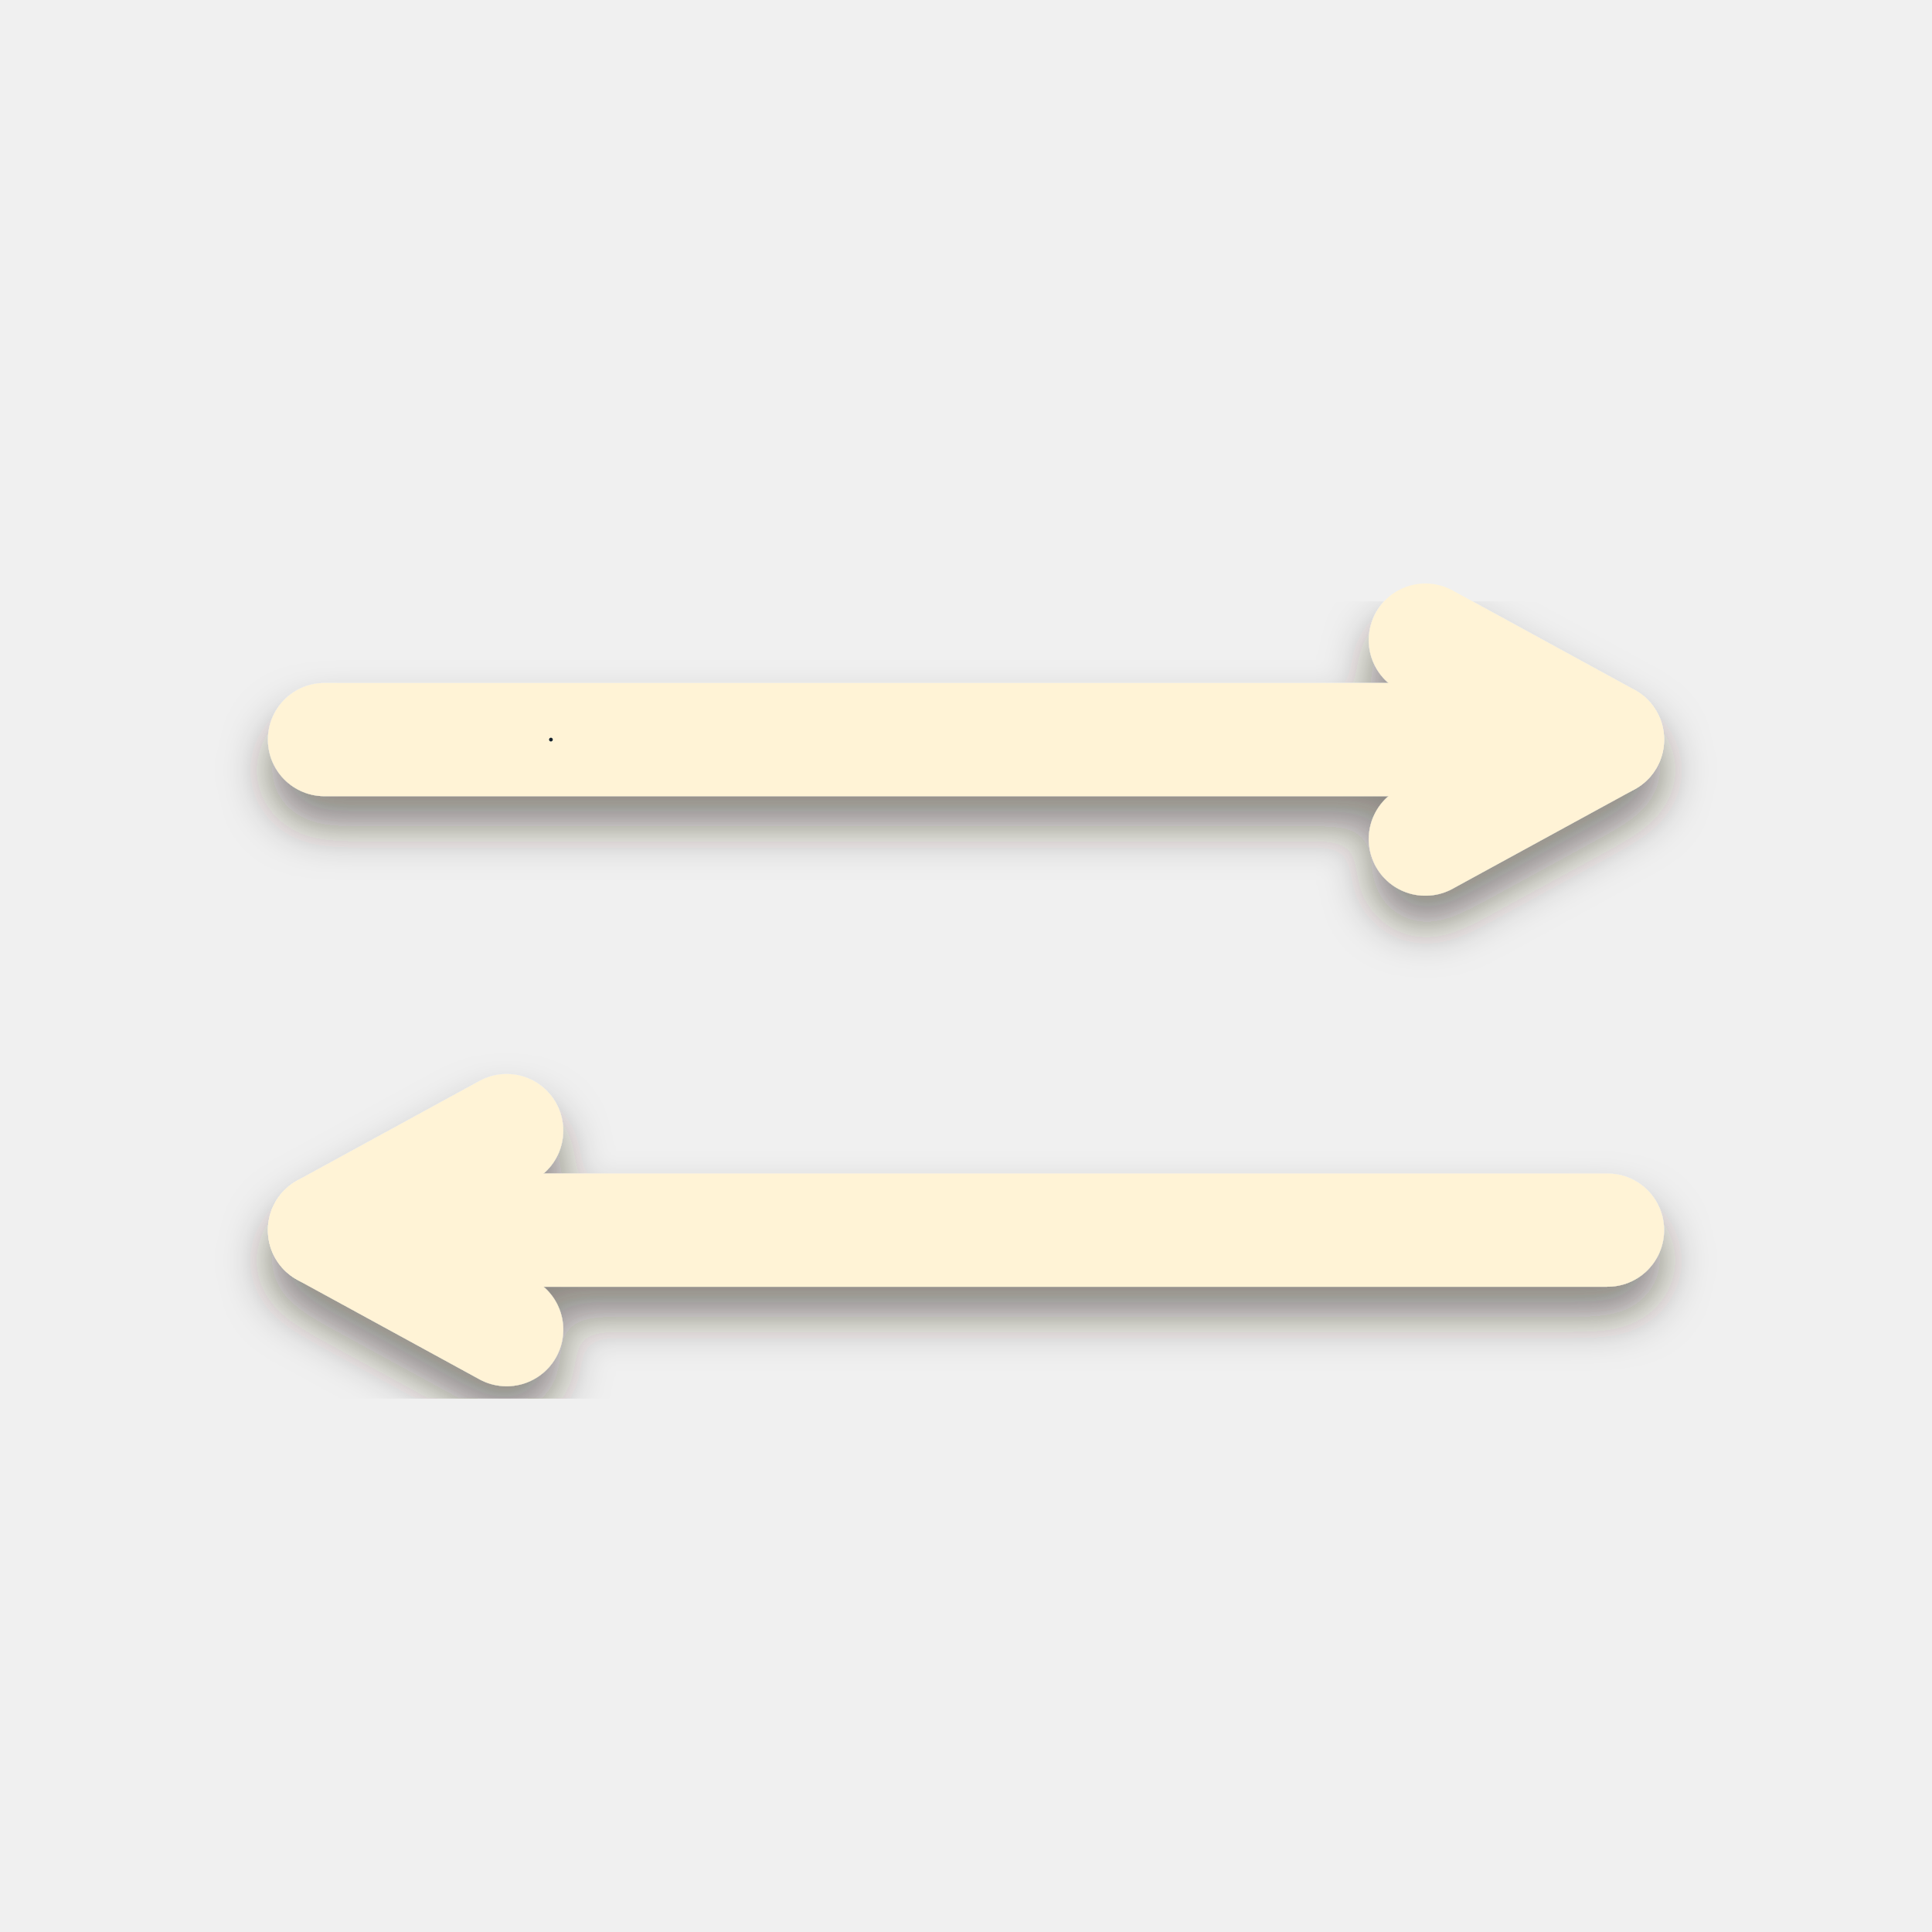
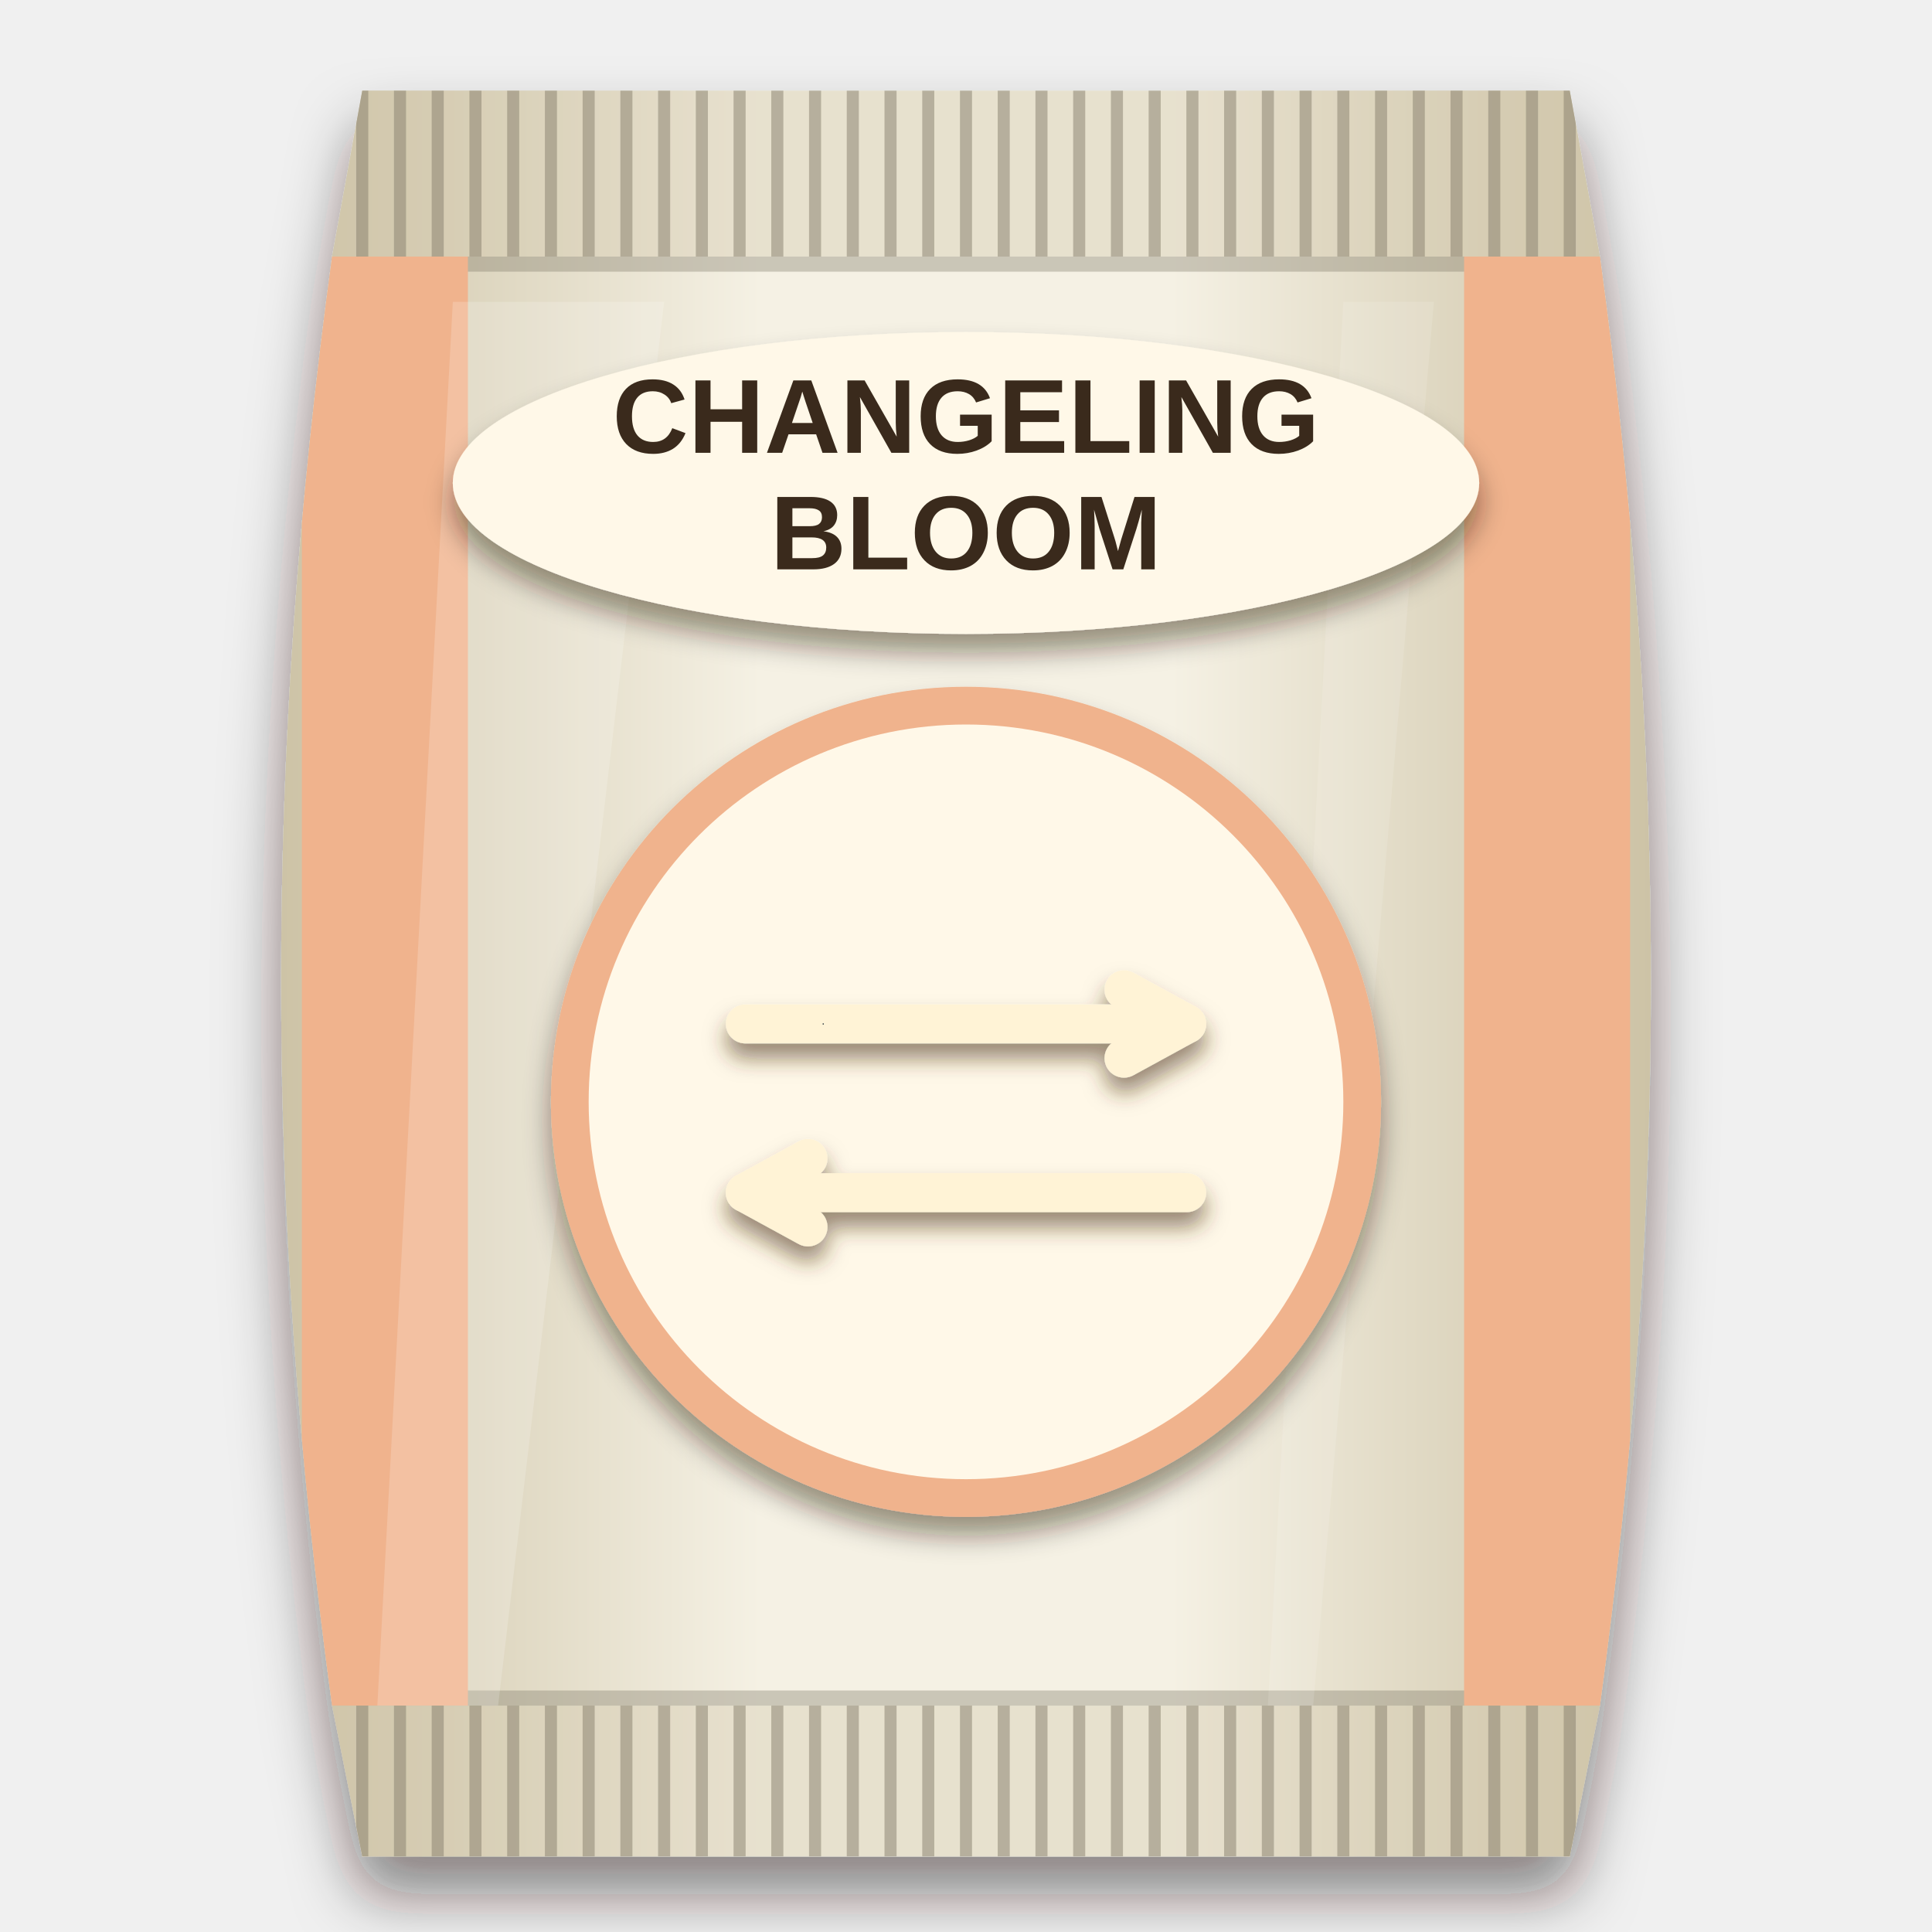
<svg xmlns="http://www.w3.org/2000/svg" viewBox="0 0 256 256" width="256" height="256">
  <defs>
-     <filter id="ms" x="-20%%" y="-20%%" width="140%%" height="150%%">
-       <feDropShadow dx="0" dy="4" stdDeviation="3" flood-color="#2a1a0c" flood-opacity="0.5" />
+     <clipPath id="bagclip">
+       <path d="M48 12 H208 L212 34 C221 100 221 160 212 226 L208 246 H48 L44 226 C35 160 35 100 44 34 Z" />
+     </clipPath>
+     <linearGradient id="bagfill" x1="0" y1="0" x2="1" y2="0">
+       <stop offset="0" stop-color="#cdc3a6" />
+       <stop offset="0.35" stop-color="#f5f1e4" />
+       <stop offset="0.65" stop-color="#f5f1e4" />
+       <stop offset="1" stop-color="#cdc3a6" />
+     </linearGradient>
+     <filter id="soft" x="-20%" y="-10%" width="140%" height="125%">
+       <feDropShadow dx="0" dy="5" stdDeviation="4" flood-color="#1a0f08" flood-opacity="0.5" />
+     </filter>
+     <filter id="lab" x="-20%" y="-20%" width="140%" height="150%">
+       <feDropShadow dx="0" dy="2.5" stdDeviation="1.8" flood-color="#2a1a0c" flood-opacity="0.45" />
+     </filter>
+     <filter id="ms" x="-20%" y="-20%" width="140%" height="150%">
+       <feDropShadow dx="0" dy="2" stdDeviation="1.4" flood-color="#4a2e10" flood-opacity="0.55" />
    </filter>
  </defs>
+   <g filter="url(#soft)">
+     <path d="M48 12 H208 L212 34 C221 100 221 160 212 226 L208 246 H48 L44 226 C35 160 35 100 44 34 Z" fill="url(#bagfill)" />
+   </g>
+   <g clip-path="url(#bagclip)">
+     <rect x="40" y="12" width="176" height="22" fill="#cdc3a6" opacity="0.35" />
+     <path d="M48 12 V34" stroke="#857e6b" stroke-width="1.6" opacity="0.5" />
+     <path d="M53 12 V34" stroke="#857e6b" stroke-width="1.6" opacity="0.5" />
+     <path d="M58 12 V34" stroke="#857e6b" stroke-width="1.6" opacity="0.5" />
+     <path d="M63 12 V34" stroke="#857e6b" stroke-width="1.6" opacity="0.5" />
+     <path d="M68 12 V34" stroke="#857e6b" stroke-width="1.6" opacity="0.5" />
+     <path d="M73 12 V34" stroke="#857e6b" stroke-width="1.6" opacity="0.5" />
+     <path d="M78 12 V34" stroke="#857e6b" stroke-width="1.6" opacity="0.5" />
+     <path d="M83 12 V34" stroke="#857e6b" stroke-width="1.6" opacity="0.5" />
+     <path d="M88 12 V34" stroke="#857e6b" stroke-width="1.6" opacity="0.5" />
+     <path d="M93 12 V34" stroke="#857e6b" stroke-width="1.6" opacity="0.5" />
+     <path d="M98 12 V34" stroke="#857e6b" stroke-width="1.6" opacity="0.5" />
+     <path d="M103 12 V34" stroke="#857e6b" stroke-width="1.6" opacity="0.5" />
+     <path d="M108 12 V34" stroke="#857e6b" stroke-width="1.6" opacity="0.5" />
+     <path d="M113 12 V34" stroke="#857e6b" stroke-width="1.6" opacity="0.5" />
+     <path d="M118 12 V34" stroke="#857e6b" stroke-width="1.6" opacity="0.5" />
+     <path d="M123 12 V34" stroke="#857e6b" stroke-width="1.6" opacity="0.5" />
+     <path d="M128 12 V34" stroke="#857e6b" stroke-width="1.6" opacity="0.5" />
+     <path d="M133 12 V34" stroke="#857e6b" stroke-width="1.6" opacity="0.5" />
+     <path d="M138 12 V34" stroke="#857e6b" stroke-width="1.6" opacity="0.5" />
+     <path d="M143 12 V34" stroke="#857e6b" stroke-width="1.6" opacity="0.5" />
+     <path d="M148 12 V34" stroke="#857e6b" stroke-width="1.6" opacity="0.5" />
+     <path d="M153 12 V34" stroke="#857e6b" stroke-width="1.6" opacity="0.5" />
+     <path d="M158 12 V34" stroke="#857e6b" stroke-width="1.6" opacity="0.5" />
+     <path d="M163 12 V34" stroke="#857e6b" stroke-width="1.6" opacity="0.5" />
+     <path d="M168 12 V34" stroke="#857e6b" stroke-width="1.6" opacity="0.5" />
+     <path d="M173 12 V34" stroke="#857e6b" stroke-width="1.6" opacity="0.5" />
+     <path d="M178 12 V34" stroke="#857e6b" stroke-width="1.6" opacity="0.5" />
+     <path d="M183 12 V34" stroke="#857e6b" stroke-width="1.6" opacity="0.5" />
+     <path d="M188 12 V34" stroke="#857e6b" stroke-width="1.6" opacity="0.5" />
+     <path d="M193 12 V34" stroke="#857e6b" stroke-width="1.6" opacity="0.5" />
+     <path d="M198 12 V34" stroke="#857e6b" stroke-width="1.6" opacity="0.5" />
+     <path d="M203 12 V34" stroke="#857e6b" stroke-width="1.6" opacity="0.5" />
+     <path d="M208 12 V34" stroke="#857e6b" stroke-width="1.6" opacity="0.5" />
+     <rect x="40" y="226" width="176" height="20" fill="#cdc3a6" opacity="0.35" />
+     <path d="M48 226 V246" stroke="#857e6b" stroke-width="1.6" opacity="0.5" />
+     <path d="M53 226 V246" stroke="#857e6b" stroke-width="1.6" opacity="0.5" />
+     <path d="M58 226 V246" stroke="#857e6b" stroke-width="1.6" opacity="0.5" />
+     <path d="M63 226 V246" stroke="#857e6b" stroke-width="1.6" opacity="0.5" />
+     <path d="M68 226 V246" stroke="#857e6b" stroke-width="1.6" opacity="0.5" />
+     <path d="M73 226 V246" stroke="#857e6b" stroke-width="1.6" opacity="0.5" />
+     <path d="M78 226 V246" stroke="#857e6b" stroke-width="1.6" opacity="0.5" />
+     <path d="M83 226 V246" stroke="#857e6b" stroke-width="1.6" opacity="0.5" />
+     <path d="M88 226 V246" stroke="#857e6b" stroke-width="1.6" opacity="0.5" />
+     <path d="M93 226 V246" stroke="#857e6b" stroke-width="1.6" opacity="0.5" />
+     <path d="M98 226 V246" stroke="#857e6b" stroke-width="1.6" opacity="0.5" />
+     <path d="M103 226 V246" stroke="#857e6b" stroke-width="1.6" opacity="0.5" />
+     <path d="M108 226 V246" stroke="#857e6b" stroke-width="1.6" opacity="0.5" />
+     <path d="M113 226 V246" stroke="#857e6b" stroke-width="1.6" opacity="0.5" />
+     <path d="M118 226 V246" stroke="#857e6b" stroke-width="1.6" opacity="0.5" />
+     <path d="M123 226 V246" stroke="#857e6b" stroke-width="1.6" opacity="0.5" />
+     <path d="M128 226 V246" stroke="#857e6b" stroke-width="1.6" opacity="0.5" />
+     <path d="M133 226 V246" stroke="#857e6b" stroke-width="1.6" opacity="0.5" />
+     <path d="M138 226 V246" stroke="#857e6b" stroke-width="1.6" opacity="0.5" />
+     <path d="M143 226 V246" stroke="#857e6b" stroke-width="1.6" opacity="0.5" />
+     <path d="M148 226 V246" stroke="#857e6b" stroke-width="1.6" opacity="0.5" />
+     <path d="M153 226 V246" stroke="#857e6b" stroke-width="1.6" opacity="0.5" />
+     <path d="M158 226 V246" stroke="#857e6b" stroke-width="1.6" opacity="0.5" />
+     <path d="M163 226 V246" stroke="#857e6b" stroke-width="1.6" opacity="0.5" />
+     <path d="M168 226 V246" stroke="#857e6b" stroke-width="1.6" opacity="0.5" />
+     <path d="M173 226 V246" stroke="#857e6b" stroke-width="1.6" opacity="0.5" />
+     <path d="M178 226 V246" stroke="#857e6b" stroke-width="1.6" opacity="0.5" />
+     <path d="M183 226 V246" stroke="#857e6b" stroke-width="1.6" opacity="0.5" />
+     <path d="M188 226 V246" stroke="#857e6b" stroke-width="1.6" opacity="0.5" />
+     <path d="M193 226 V246" stroke="#857e6b" stroke-width="1.6" opacity="0.5" />
+     <path d="M198 226 V246" stroke="#857e6b" stroke-width="1.6" opacity="0.5" />
+     <path d="M203 226 V246" stroke="#857e6b" stroke-width="1.6" opacity="0.5" />
+     <path d="M208 226 V246" stroke="#857e6b" stroke-width="1.6" opacity="0.5" />
+     <path d="M44 35 H212" stroke="#7b7563" stroke-width="2" opacity="0.35" />
+     <path d="M44 225 H212" stroke="#7b7563" stroke-width="2" opacity="0.35" />
+     <rect x="40" y="34" width="22" height="192" fill="#f0b38d" />
+     <rect x="194" y="34" width="22" height="192" fill="#f0b38d" />
+     <path d="M60 40 L88 40 L66 226 L50 226 Z" fill="#ffffff" opacity="0.18" />
+     <path d="M178 40 L190 40 L174 226 L168 226 Z" fill="#ffffff" opacity="0.12" />
+   </g>
+   <g filter="url(#lab)">
+     <ellipse cx="128" cy="64" rx="68" ry="20" fill="#fff8e8" />
+   </g>
+   <text x="128" y="60" font-family="Arial Black, Arial, sans-serif" font-weight="900" font-size="13.94" text-anchor="middle" fill="#3a2a1c">CHANGELING</text>
+   <text x="128" y="75.44" font-family="Arial Black, Arial, sans-serif" font-weight="900" font-size="13.94" text-anchor="middle" fill="#3a2a1c">BLOOM</text>
+   <g filter="url(#lab)">
+     <g fill="#f0b38d">
+       <circle cx="128" cy="146" r="55" />
+     </g>
+   </g>
+   <g fill="#fff8e8">
+     <circle cx="128" cy="146" r="50" />
+   </g>
  <g filter="url(#ms)">
-     <g transform="translate(3 13) scale(2.5)">
+     <g transform="translate(85 106.44) scale(0.86)">
      <path d="M16 34 L84 34" fill="none" stroke="#fff3d6" stroke-width="6" stroke-linecap="round" />
      <path d="M74.347 39.274 L84 34 L74.347 28.726" fill="none" stroke="#fff3d6" stroke-width="6" stroke-linecap="round" stroke-linejoin="round" />
      <path d="M84 60 L16 60" fill="none" stroke="#fff3d6" stroke-width="6" stroke-linecap="round" />
      <path d="M25.653 54.726 L16 60 L25.653 65.274" fill="none" stroke="#fff3d6" stroke-width="6" stroke-linecap="round" stroke-linejoin="round" />
      <circle cx="28" cy="34" r="0.1" fill="#13212e" />
    </g>
  </g>
</svg>
